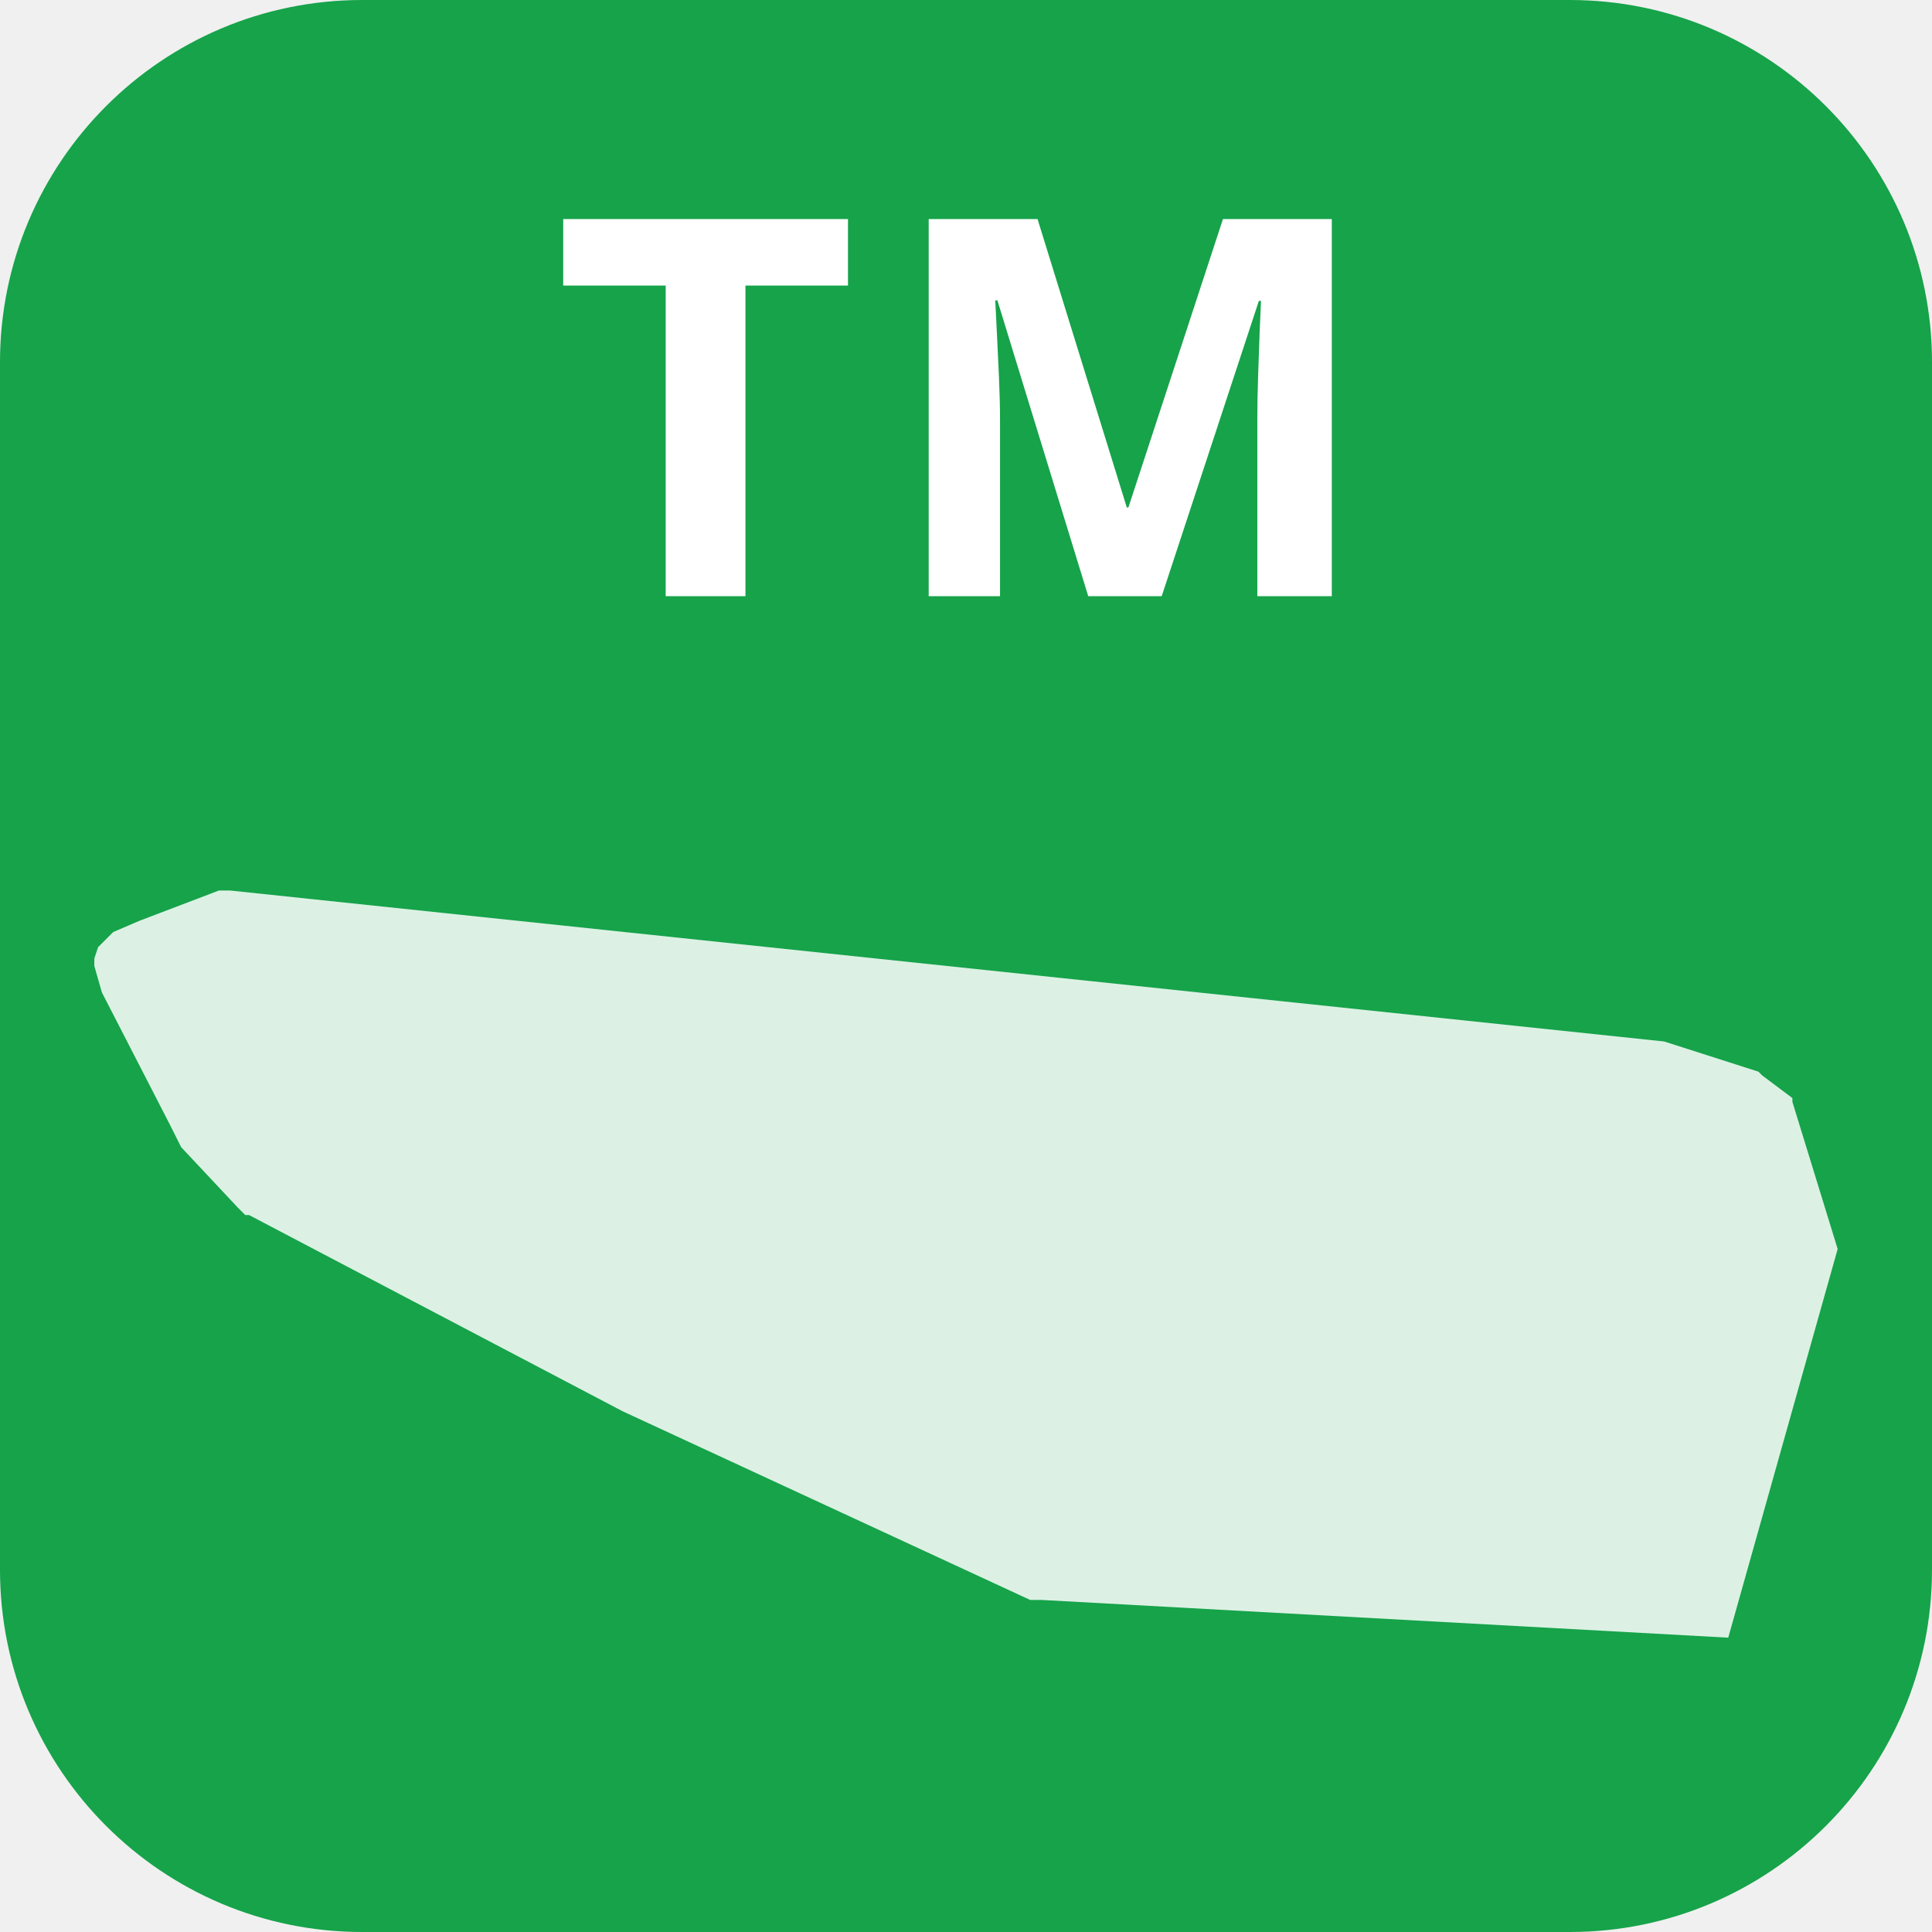
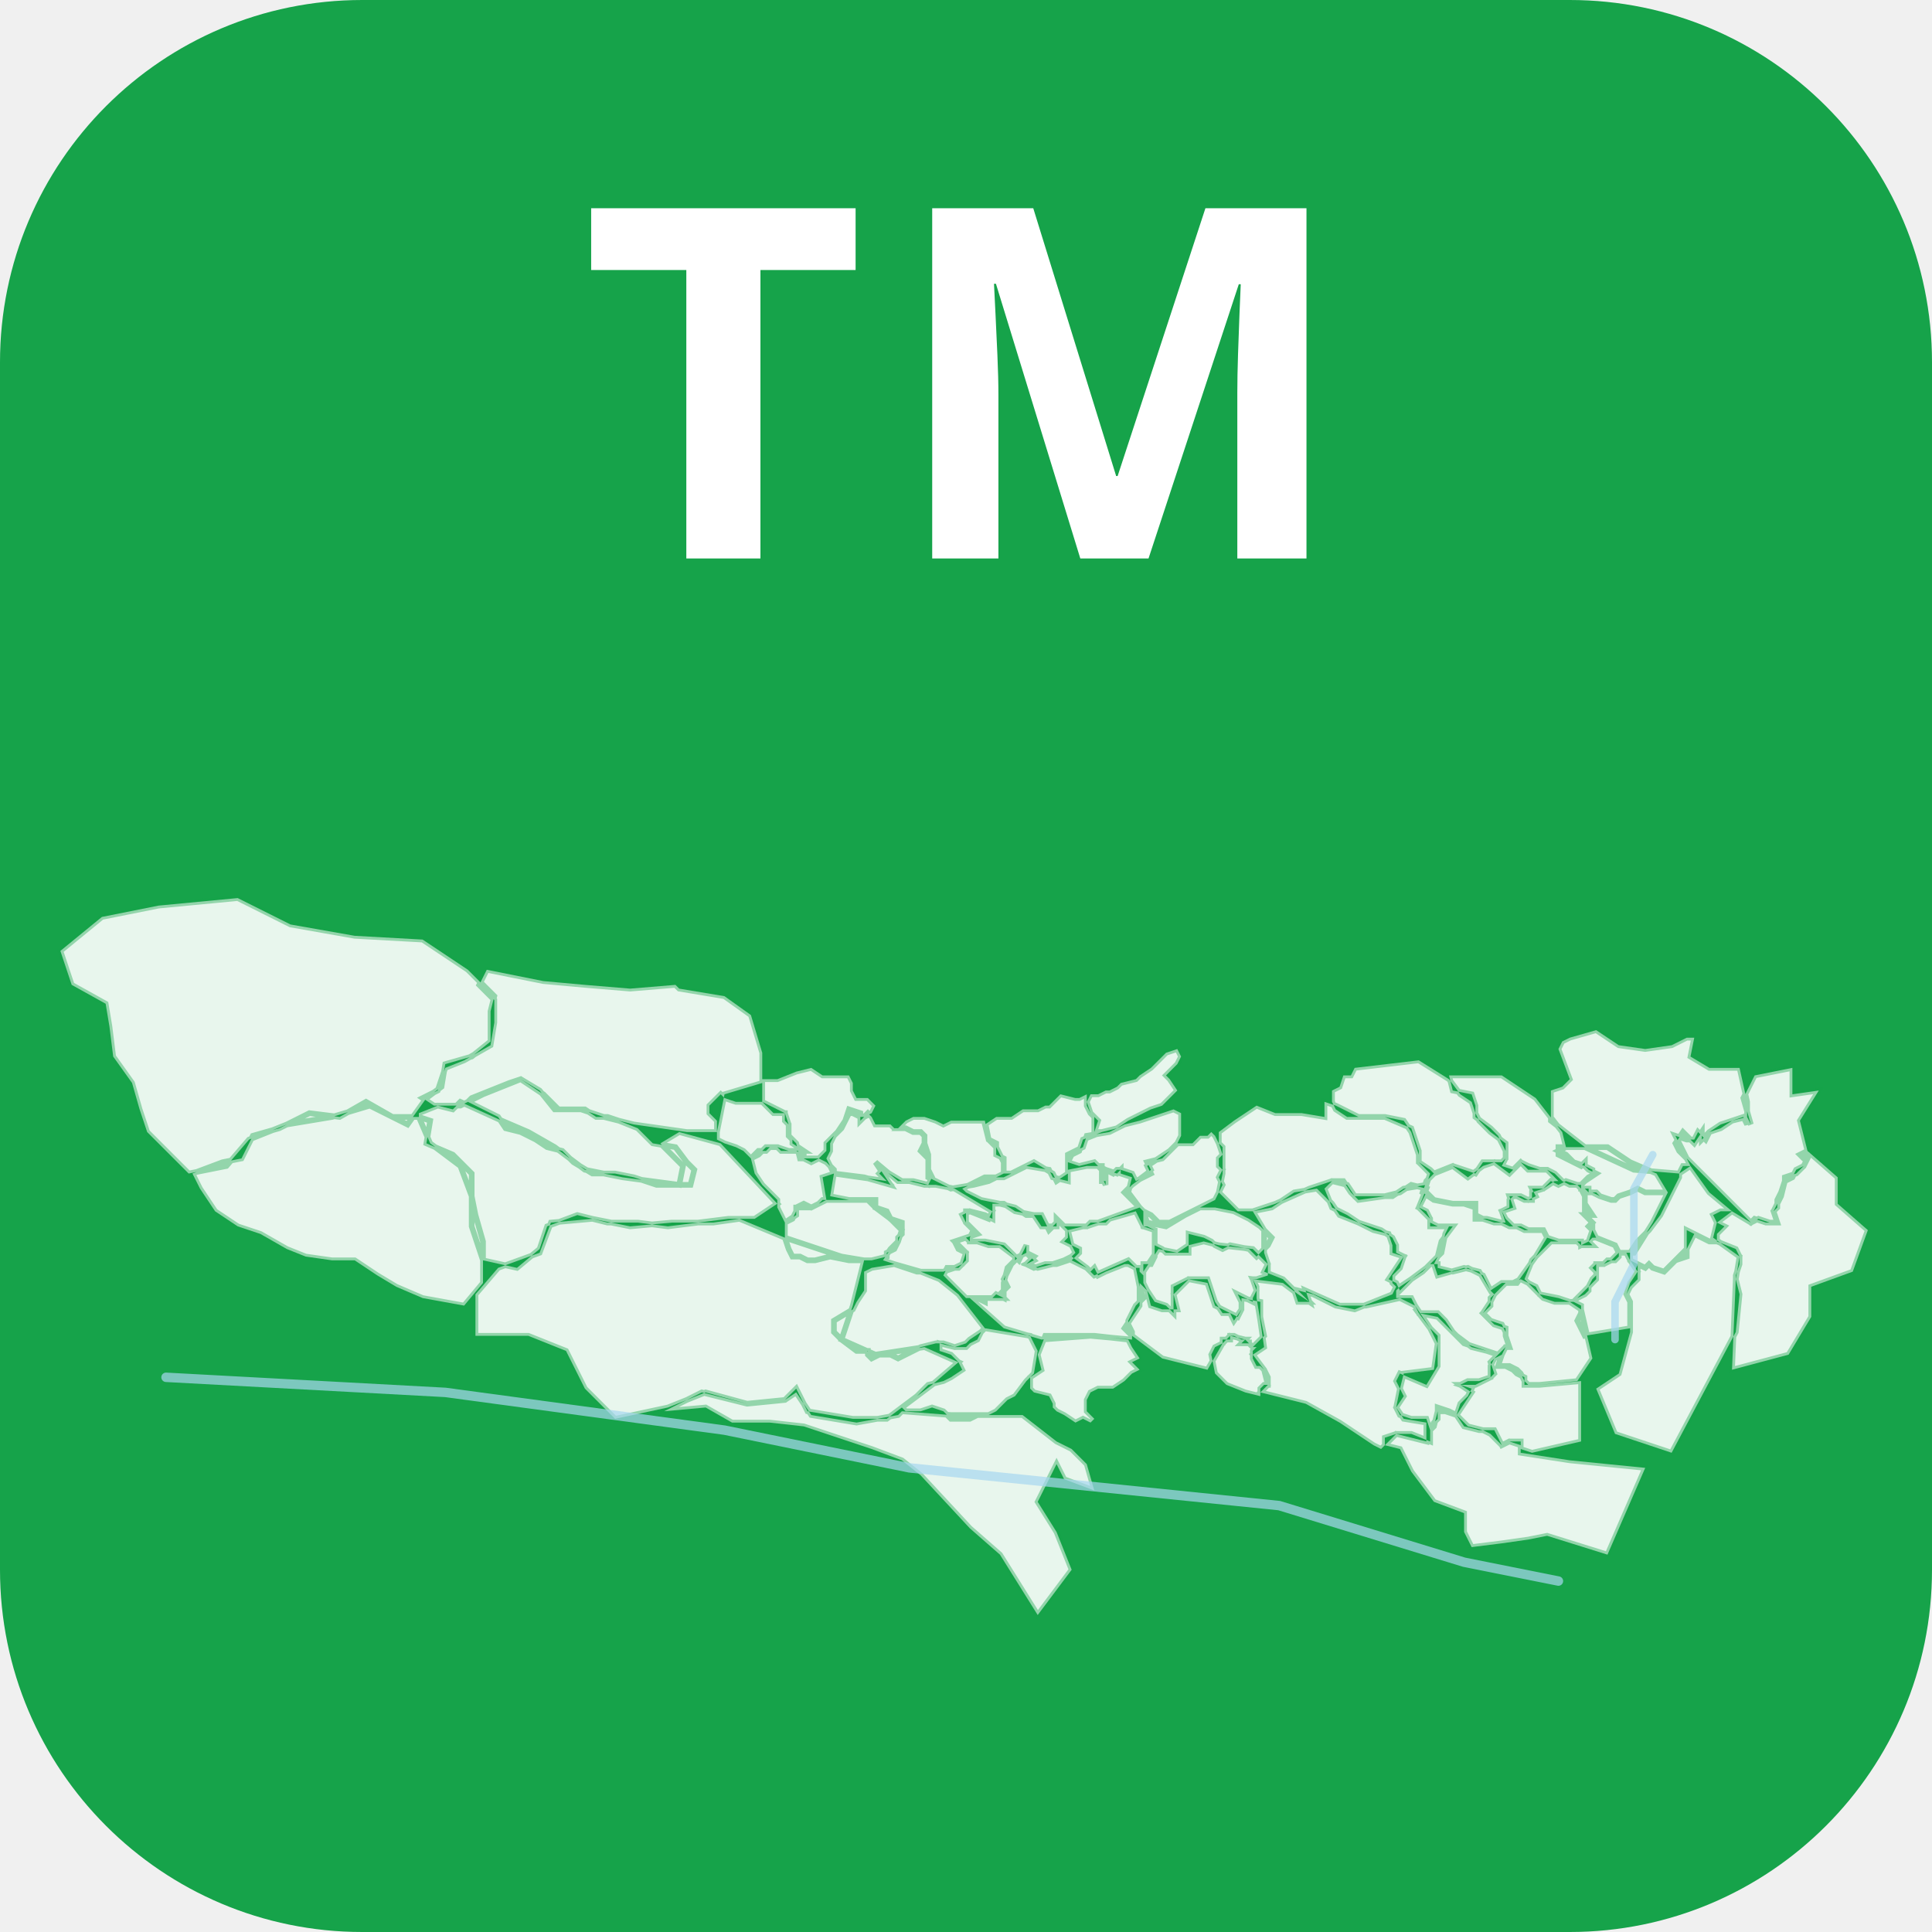
<svg xmlns="http://www.w3.org/2000/svg" viewBox="0 0 512 512">
  <rect width="512" height="512" rx="96" fill="#16a34a" />
-   <text x="256" y="158" text-anchor="middle" font-size="140" font-weight="800" fill="white" font-family="system-ui,sans-serif" letter-spacing="6">TM</text>
-   <path d="M 487,331 L 487,331 L 487,331 L 487,331 L 475,292 L 475,292 L 475,291 L 475,291 L 475,291 L 475,291 L 475,291 L 475,291 L 467,285 L 467,285 L 466,284 L 466,284 L 441,276 L 441,276 L 441,276 L 61,236 L 61,236 L 58,236 L 58,236 L 58,236 L 58,236 L 37,244 L 37,244 L 30,247 L 30,247 L 26,251 L 26,251 L 26,251 L 26,251 L 26,251 L 26,251 L 26,251 L 26,251 L 25,254 L 25,254 L 25,254 L 25,254 L 25,256 L 25,256 L 25,256 L 27,263 L 27,263 L 45,298 L 45,298 L 48,304 L 48,304 L 63,320 L 64,321 L 65,322 L 66,322 L 165,374 L 273,424 L 274,424 L 274,424 L 276,424 L 276,424 L 458,434 L 458,434 L 458,434 L 458,434 L 458,434 L 458,434 L 458,434 L 458,434 L 458,434 L 458,434 L 458,434 L 458,434 L 458,434 L 458,434 L 458,434 L 458,434 L 458,434 L 487,331 L 487,331 L 487,331 Z" fill="white" fill-opacity="0.85" />
+   <text x="256" y="148" text-anchor="middle" font-size="130" font-weight="800" fill="white" font-family="system-ui,sans-serif" letter-spacing="6">TM</text>
+   <g>
+     <path d="M 335,326 L 332,321 L 337,320 L 343,316 L 349,315 L 353,319 L 355,322 L 360,324 L 364,326 L 368,327 L 369,330 L 369,332 L 372,333 L 371,336 L 369,338 L 369,340 L 370,341 L 369,343 L 364,345 L 359,347 L 354,346 L 348,343 L 344,342 L 347,345 L 344,345 L 343,342 L 340,339 L 335,337 L 336,335 L 335,332 L 335,326 Z M 382,332 L 383,327 L 384,325 L 379,325 L 379,323 L 378,322 L 376,320 L 378,315 L 374,314 L 371,316 L 367,317 L 360,318 L 358,316 L 356,313 L 353,313 L 351,315 L 353,320 L 357,322 L 360,324 L 366,326 L 369,328 L 370,330 L 370,332 L 372,333 L 370,336 L 368,339 L 370,340 L 371,342 L 374,339 L 378,336 L 380,334 Z M 406,326 L 404,326 L 402,325 L 400,325 L 398,324 L 396,324 L 393,323 L 391,322 L 391,319 L 388,319 L 385,319 L 380,318 L 378,316 L 376,320 L 378,321 L 379,323 L 379,324 L 381,325 L 385,325 L 382,329 L 381,333 L 380,335 L 381,338 L 388,336 L 392,337 L 395,342 L 398,340 L 402,340 L 407,333 L 410,328 L 409,326 Z M 419,329 L 415,329 L 413,329 L 410,328 L 409,326 L 405,326 L 403,325 L 401,325 L 399,323 L 398,321 L 400,320 L 400,318 L 401,317 L 403,317 L 405,318 L 407,317 L 406,315 L 409,315 L 411,313 L 413,314 L 415,313 L 418,314 L 420,316 L 420,318 L 420,319 L 422,322 L 420,322 L 422,324 L 422,326 L 421,329 L 419,330 Z M 420,321 L 422,322 L 421,321 L 420,320 L 420,319 L 420,319 L 420,318 L 420,318 L 420,317 L 419,315 L 419,315 L 421,315 L 421,316 L 423,316 L 424,317 L 427,318 L 428,318 L 429,317 L 432,316 L 434,315 L 436,316 L 442,316 L 438,324 L 433,332 L 429,332 L 428,330 L 423,328 L 422,326 L 421,325 L 422,324 L 421,323 L 420,322 Z M 438,336 L 437,335 L 437,335 L 436,336 L 434,335 L 432,334 L 432,332 L 434,329 L 437,326 L 440,322 L 442,318 L 445,312 L 445,311 L 445,311 L 446,309 L 447,309 L 448,309 L 453,316 L 459,321 L 456,321 L 454,322 L 455,324 L 457,325 L 455,327 L 455,329 L 453,329 L 451,328 L 447,326 L 447,333 L 444,334 L 442,336 L 441,337 L 438,336 Z M 432,348 L 432,347 L 432,345 L 431,343 L 432,340 L 434,337 L 432,334 L 431,332 L 429,332 L 429,332 L 429,333 L 428,334 L 426,334 L 425,335 L 424,335 L 423,335 L 422,336 L 423,337 L 423,338 L 423,338 L 423,339 L 422,340 L 421,341 L 421,342 L 420,343 L 418,344 L 417,345 L 419,346 L 419,348 L 418,350 L 420,354 L 432,352 Z M 395,365 L 391,367 L 387,367 L 390,369 L 388,372 L 386,375 L 383,374 L 381,374 L 380,378 L 379,379 L 378,376 L 374,376 L 371,375 L 370,373 L 372,370 L 370,366 L 371,364 L 378,367 L 381,362 L 381,358 L 381,354 L 379,352 L 376,348 L 381,349 L 383,351 L 386,354 L 390,357 L 394,358 L 397,359 L 395,361 L 396,364 Z M 386,375 L 389,378 L 393,379 L 395,380 L 398,383 L 400,382 L 403,383 L 403,385 L 416,387 L 436,389 L 426,412 L 410,407 L 405,408 L 398,409 L 390,410 L 388,406 L 388,401 L 380,398 L 374,390 L 371,384 L 367,383 L 367,381 L 370,380 L 374,380 L 379,382 L 379,379 L 380,377 L 381,376 L 381,373 L 384,374 L 386,375 Z M 366,384 L 370,380 L 378,382 L 378,377 L 372,376 L 370,373 L 371,368 L 372,364 L 380,363 L 381,356 L 379,352 L 375,346 L 371,344 L 362,346 L 355,346 L 346,342 L 347,345 L 344,343 L 340,340 L 332,339 L 333,341 L 333,344 L 334,350 L 335,357 L 332,359 L 335,363 L 336,367 L 334,369 L 346,372 L 355,377 L 364,383 Z M 333,357 L 332,357 L 331,356 L 331,355 L 331,356 L 329,356 L 330,355 L 329,355 L 327,354 L 326,354 L 326,355 L 324,355 L 324,356 L 322,357 L 321,359 L 322,364 L 325,367 L 330,369 L 334,370 L 334,369 L 334,368 L 335,367 L 336,367 L 336,366 L 336,365 L 335,363 L 334,362 L 333,362 L 332,360 L 332,358 L 333,357 L 333,357 Z M 399,354 L 400,357 L 399,357 L 397,359 L 394,358 L 391,357 L 388,356 L 385,353 L 383,350 L 381,348 L 376,348 L 375,346 L 374,344 L 370,344 L 370,342 L 371,341 L 374,339 L 377,337 L 379,335 L 381,335 L 381,336 L 385,337 L 389,336 L 393,338 L 395,342 L 396,343 L 395,345 L 393,348 L 395,350 L 398,351 L 399,353 Z M 409,315 L 412,313 L 413,313 L 412,312 L 410,310 L 405,310 L 403,308 L 400,311 L 396,308 L 393,309 L 389,312 L 385,309 L 380,311 L 378,313 L 377,316 L 380,318 L 385,319 L 388,319 L 391,320 L 391,323 L 394,323 L 398,324 L 399,324 L 398,321 L 401,320 L 400,317 L 402,317 L 404,318 L 406,318 L 406,316 L 409,315 Z M 403,308 L 405,309 L 408,310 L 410,310 L 412,311 L 414,313 L 416,314 L 419,314 L 420,313 L 423,311 L 421,310 L 420,309 L 417,308 L 415,306 L 413,305 L 415,304 L 414,300 L 407,291 L 398,285 L 384,285 L 385,289 L 390,290 L 391,293 L 391,296 L 395,299 L 397,301 L 399,305 L 399,307 L 398,309 L 401,310 L 402,309 Z M 442,316 L 439,311 L 432,308 L 426,304 L 415,304 L 413,304 L 413,305 L 413,306 L 415,307 L 417,308 L 419,309 L 420,308 L 420,309 L 422,310 L 422,311 L 423,311 L 421,312 L 420,313 L 419,314 L 419,315 L 420,315 L 421,316 L 422,316 L 424,317 L 427,318 L 428,318 L 429,317 L 432,316 L 434,315 L 436,316 L 441,316 Z M 392,297 L 395,300 L 399,303 L 399,307 L 398,308 L 393,308 L 391,311 L 388,310 L 385,309 L 380,311 L 379,310 L 376,308 L 376,306 L 375,303 L 374,300 L 372,297 L 367,296 L 363,296 L 357,296 L 354,294 L 353,292 L 353,289 L 355,288 L 356,285 L 358,285 L 359,283 L 376,281 L 384,286 L 387,290 L 390,292 L 391,295 Z M 379,311 L 376,308 L 376,305 L 374,299 L 367,296 L 360,296 L 354,293 L 351,292 L 351,296 L 345,295 L 342,295 L 338,295 L 333,293 L 330,295 L 327,297 L 323,300 L 323,303 L 324,306 L 324,311 L 323,316 L 328,321 L 332,321 L 338,319 L 347,315 L 353,313 L 357,314 L 359,317 L 369,317 L 372,315 L 378,314 L 379,311 Z M 444,301 L 447,302 L 449,302 L 450,300 L 452,302 L 453,300 L 456,298 L 459,297 L 462,296 L 463,298 L 463,292 L 461,283 L 453,283 L 448,280 L 449,275 L 447,275 L 443,277 L 436,278 L 429,277 L 423,273 L 416,275 L 414,276 L 413,278 L 416,286 L 414,288 L 411,289 L 411,297 L 420,304 L 433,310 L 445,311 L 448,309 Z M 399,354 L 400,357 L 399,357 L 398,359 L 397,362 L 398,362 L 399,362 L 401,363 L 402,364 L 404,365 L 404,366 L 405,367 L 408,367 L 418,366 L 422,360 L 419,347 L 416,345 L 413,344 L 408,343 L 407,341 L 403,339 L 401,340 L 399,340 L 396,343 L 395,344 L 395,346 L 393,348 L 395,350 L 396,351 L 399,352 L 399,353 Z M 445,305 L 464,324 L 466,323 L 469,324 L 471,324 L 470,321 L 471,319 L 472,317 L 473,313 L 475,312 L 476,310 L 478,309 L 479,307 L 478,306 L 479,305 L 477,297 L 482,289 L 475,290 L 475,283 L 465,285 L 462,291 L 464,298 L 463,296 L 459,297 L 456,299 L 453,300 L 451,302 L 451,300 L 449,303 L 446,300 L 444,303 Z M 423,328 L 428,330 L 429,332 L 429,332 L 427,334 L 425,335 L 423,335 L 423,337 L 423,338 L 422,339 L 421,341 L 419,343 L 417,345 L 415,345 L 412,345 L 409,344 L 407,342 L 406,341 L 404,339 L 406,334 L 410,330 L 411,329 L 413,329 L 414,329 L 415,329 L 416,329 L 418,329 L 419,330 L 422,330 L 421,329 L 422,328 Z M 459,321 L 455,324 L 454,328 L 461,333 L 460,339 L 459,363 L 474,359 L 480,349 L 480,341 L 491,337 L 495,326 L 487,319 L 487,312 L 479,305 L 477,306 L 478,307 L 479,307 L 478,309 L 477,310 L 476,311 L 473,312 L 473,313 L 472,316 L 471,318 L 471,320 L 470,321 L 471,324 L 470,324 L 468,324 L 465,323 L 464,324 Z M 248,314 L 253,315 L 258,318 L 263,321 L 262,323 L 257,321 L 255,322 L 256,324 L 259,327 L 253,329 L 256,332 L 255,335 L 253,336 L 250,337 L 243,337 L 234,334 L 236,331 L 238,329 L 239,326 L 236,323 L 232,320 L 230,318 L 225,318 L 220,317 L 221,311 L 229,312 L 236,314 L 232,308 L 238,313 L 241,313 L 245,314 Z M 322,320 L 327,321 L 329,322 L 331,323 L 334,325 L 337,328 L 336,330 L 334,332 L 333,333 L 331,331 L 326,330 L 324,331 L 322,330 L 321,329 L 319,328 L 315,327 L 315,328 L 315,332 L 313,332 L 312,332 L 309,332 L 308,331 L 306,330 L 306,326 L 303,325 L 303,321 L 305,322 L 307,324 L 310,324 L 314,322 L 318,320 Z M 307,331 L 303,337 L 303,340 L 304,342 L 306,345 L 309,346 L 311,348 L 311,346 L 311,341 L 315,339 L 320,339 L 322,345 L 324,348 L 326,348 L 328,349 L 329,347 L 329,345 L 328,343 L 332,345 L 332,344 L 333,342 L 332,339 L 333,339 L 336,338 L 336,335 L 332,331 L 323,330 L 319,329 L 315,330 L 312,332 L 307,331 Z M 179,261 L 167,262 L 155,261 L 144,260 L 129,257 L 127,261 L 131,265 L 131,271 L 130,277 L 123,281 L 118,283 L 116,289 L 112,291 L 115,293 L 119,293 L 122,293 L 128,290 L 138,286 L 143,289 L 147,294 L 154,294 L 160,296 L 168,298 L 182,300 L 190,300 L 192,290 L 202,287 L 202,279 L 199,269 L 192,264 L 180,262 Z M 432,348 L 432,347 L 432,345 L 431,343 L 432,341 L 434,339 L 434,336 L 434,335 L 436,336 L 437,335 L 438,336 L 438,336 L 441,337 L 442,336 L 444,334 L 447,331 L 449,327 L 451,328 L 453,329 L 455,329 L 460,331 L 461,333 L 461,335 L 460,338 L 460,339 L 461,343 L 460,353 L 443,385 L 428,380 L 423,368 L 429,364 L 432,353 Z M 395,365 L 392,366 L 389,366 L 387,367 L 390,368 L 389,370 L 387,372 L 386,375 L 388,378 L 392,379 L 396,379 L 397,381 L 398,383 L 400,382 L 403,382 L 403,384 L 406,385 L 419,382 L 419,366 L 408,367 L 404,367 L 404,366 L 403,364 L 402,363 L 400,362 L 398,362 L 397,362 L 398,359 L 396,360 L 395,362 L 395,364 Z M 300,357 L 302,360 L 300,361 L 301,362 L 302,363 L 300,364 L 298,366 L 295,368 L 293,368 L 291,368 L 289,369 L 288,371 L 288,373 L 288,374 L 290,376 L 289,377 L 287,376 L 285,377 L 282,375 L 280,374 L 279,373 L 279,372 L 278,370 L 274,369 L 273,368 L 273,365 L 276,363 L 275,359 L 277,354 L 290,354 L 299,355 Z M 238,375 L 227,377 L 215,375 L 211,369 L 208,371 L 198,372 L 186,369 L 176,374 L 187,373 L 194,377 L 204,377 L 213,378 L 231,384 L 239,387 L 244,391 L 257,405 L 265,412 L 275,428 L 284,416 L 280,406 L 275,398 L 280,388 L 282,392 L 290,395 L 288,388 L 284,384 L 280,382 L 271,375 L 260,375 L 252,375 L 239,374 Z M 50,311 L 60,309 L 66,302 L 76,298 L 88,296 L 98,293 L 108,298 L 113,291 L 117,288 L 118,282 L 125,280 L 130,276 L 130,268 L 131,264 L 124,257 L 112,249 L 94,248 L 77,245 L 63,238 L 42,240 L 27,243 L 16,252 L 19,261 L 28,266 L 29,272 L 30,280 L 35,287 L 37,294 L 39,300 L 44,305 L 50,311 Z M 111,296 L 114,303 L 122,309 L 125,317 L 125,325 L 128,334 L 137,336 L 143,331 L 145,325 L 153,322 L 161,324 L 169,324 L 177,325 L 185,324 L 193,323 L 200,323 L 206,319 L 191,303 L 180,300 L 175,303 L 181,309 L 180,314 L 165,312 L 155,310 L 147,304 L 140,300 L 133,297 L 122,292 L 120,294 L 116,293 L 111,295 Z M 124,292 L 132,296 L 134,299 L 138,300 L 142,302 L 145,304 L 149,305 L 152,308 L 157,311 L 163,311 L 168,312 L 174,314 L 183,314 L 184,310 L 182,308 L 179,304 L 173,303 L 169,299 L 164,297 L 161,296 L 158,296 L 155,294 L 151,294 L 148,294 L 146,292 L 144,290 L 141,288 L 138,286 L 135,287 L 130,289 L 125,291 Z M 111,296 L 104,296 L 97,292 L 90,296 L 82,295 L 74,299 L 67,301 L 64,307 L 59,308 L 51,311 L 53,315 L 57,321 L 63,325 L 69,327 L 76,331 L 81,333 L 88,334 L 94,334 L 100,338 L 105,341 L 112,344 L 123,346 L 128,340 L 128,335 L 128,329 L 126,322 L 125,317 L 125,311 L 120,306 L 113,303 L 114,297 Z M 202,292 L 205,295 L 208,295 L 208,297 L 209,298 L 209,299 L 209,301 L 210,302 L 210,303 L 213,305 L 210,305 L 209,305 L 206,304 L 205,304 L 203,304 L 202,305 L 201,306 L 199,307 L 197,305 L 195,304 L 192,303 L 190,302 L 190,299 L 190,297 L 188,295 L 188,293 L 189,292 L 190,291 L 191,290 L 192,291 L 195,292 L 200,292 Z M 229,334 L 226,346 L 223,355 L 232,359 L 245,357 L 254,361 L 247,367 L 235,376 L 226,376 L 214,374 L 211,368 L 208,371 L 198,372 L 187,369 L 177,373 L 163,376 L 155,368 L 150,358 L 140,354 L 126,354 L 126,343 L 132,336 L 143,332 L 146,324 L 157,323 L 167,325 L 178,324 L 189,324 L 196,323 L 208,328 L 223,333 Z M 208,324 L 211,322 L 211,320 L 213,319 L 215,320 L 217,319 L 219,318 L 223,318 L 224,318 L 226,318 L 229,318 L 232,318 L 232,320 L 235,321 L 236,323 L 239,324 L 239,327 L 238,328 L 238,329 L 237,331 L 235,332 L 235,333 L 231,334 L 225,334 L 220,333 L 216,334 L 214,334 L 212,333 L 210,333 L 209,331 L 208,328 L 208,324 Z M 237,299 L 240,299 L 242,300 L 244,300 L 245,301 L 245,303 L 246,306 L 246,310 L 247,312 L 246,314 L 242,313 L 239,313 L 234,310 L 233,311 L 235,313 L 228,312 L 221,311 L 219,307 L 220,305 L 220,303 L 221,301 L 222,300 L 224,297 L 225,294 L 228,295 L 228,296 L 228,297 L 230,295 L 231,296 L 232,298 L 236,298 Z M 231,295 L 229,296 L 228,296 L 228,296 L 226,295 L 225,295 L 223,299 L 222,300 L 221,301 L 219,303 L 219,305 L 217,307 L 212,307 L 211,303 L 209,301 L 209,298 L 208,295 L 202,292 L 202,289 L 202,286 L 206,286 L 211,284 L 215,283 L 218,285 L 220,285 L 225,285 L 226,287 L 226,289 L 227,291 L 230,291 L 232,293 Z M 219,308 L 221,310 L 221,311 L 218,312 L 219,318 L 218,318 L 217,319 L 215,320 L 213,320 L 212,320 L 211,320 L 211,321 L 210,323 L 208,324 L 206,320 L 206,318 L 204,316 L 202,314 L 200,311 L 199,307 L 201,305 L 201,305 L 203,305 L 204,304 L 206,304 L 207,305 L 210,305 L 211,305 L 213,306 L 213,307 L 215,308 L 217,307 Z M 274,364 L 275,358 L 273,354 L 261,352 L 260,353 L 257,355 L 256,356 L 253,357 L 249,356 L 249,358 L 252,359 L 254,361 L 255,363 L 252,365 L 250,366 L 246,367 L 243,370 L 239,373 L 240,374 L 244,374 L 247,373 L 250,374 L 252,376 L 255,376 L 257,376 L 259,375 L 262,375 L 264,374 L 267,371 L 269,370 L 272,366 Z M 249,339 L 254,343 L 261,352 L 260,353 L 259,355 L 257,356 L 256,357 L 253,357 L 250,356 L 248,356 L 244,357 L 242,358 L 238,360 L 236,359 L 233,359 L 231,360 L 230,359 L 230,358 L 227,358 L 223,355 L 221,353 L 221,351 L 221,350 L 226,347 L 227,345 L 229,342 L 229,339 L 229,337 L 231,336 L 237,335 L 244,337 Z M 285,332 L 283,334 L 280,335 L 277,335 L 274,336 L 272,335 L 274,334 L 272,332 L 272,330 L 270,334 L 266,330 L 261,329 L 257,329 L 257,328 L 258,326 L 256,324 L 256,322 L 256,321 L 257,321 L 261,322 L 263,323 L 263,319 L 266,319 L 269,321 L 274,322 L 276,325 L 280,325 L 280,323 L 282,325 L 283,326 L 284,330 Z M 256,328 L 257,329 L 259,329 L 262,330 L 265,330 L 269,333 L 269,334 L 268,335 L 267,337 L 266,339 L 267,341 L 266,342 L 266,343 L 266,343 L 266,344 L 264,343 L 263,344 L 261,344 L 261,345 L 259,344 L 256,344 L 251,339 L 250,338 L 251,336 L 253,336 L 254,336 L 255,335 L 256,334 L 256,332 L 254,331 L 253,329 Z M 266,312 L 272,309 L 278,310 L 279,312 L 283,313 L 283,310 L 288,309 L 292,309 L 292,312 L 293,314 L 293,310 L 296,311 L 297,310 L 297,311 L 300,312 L 299,316 L 302,320 L 291,324 L 288,325 L 282,325 L 281,324 L 280,324 L 278,326 L 276,322 L 272,322 L 269,320 L 265,319 L 260,318 L 256,316 L 255,315 L 261,312 Z M 261,297 L 262,302 L 264,303 L 264,306 L 266,307 L 266,310 L 266,311 L 262,313 L 258,314 L 252,315 L 248,313 L 246,312 L 246,310 L 246,307 L 244,305 L 245,303 L 245,301 L 244,300 L 242,300 L 240,299 L 239,299 L 238,299 L 240,297 L 242,296 L 245,296 L 248,297 L 250,298 L 252,297 L 254,297 L 257,297 L 259,297 Z M 292,300 L 287,302 L 286,305 L 284,306 L 283,308 L 283,311 L 280,313 L 279,311 L 274,308 L 268,311 L 266,311 L 266,308 L 265,306 L 264,304 L 262,302 L 261,298 L 264,296 L 268,296 L 271,294 L 275,294 L 277,293 L 278,293 L 279,292 L 281,290 L 285,291 L 286,291 L 288,290 L 288,292 L 289,295 L 291,297 L 290,300 Z M 282,329 L 286,331 L 286,332 L 284,334 L 286,335 L 288,336 L 289,337 L 290,336 L 291,338 L 293,337 L 298,335 L 299,335 L 301,336 L 302,336 L 302,337 L 303,338 L 303,337 L 303,335 L 305,335 L 306,333 L 306,328 L 306,326 L 304,325 L 303,325 L 301,321 L 294,323 L 293,324 L 289,324 L 288,325 L 287,325 L 283,326 L 283,328 Z M 301,336 L 302,341 L 303,344 L 301,346 L 299,350 L 299,351 L 300,353 L 300,355 L 289,354 L 276,355 L 266,352 L 257,344 L 261,344 L 263,344 L 266,344 L 265,343 L 266,342 L 266,340 L 267,336 L 269,334 L 270,333 L 272,332 L 274,333 L 272,335 L 275,336 L 279,335 L 282,334 L 284,333 L 288,336 L 290,338 L 299,334 Z M 298,298 L 302,297 L 305,296 L 308,295 L 311,294 L 313,295 L 313,297 L 313,299 L 313,301 L 312,303 L 310,305 L 307,307 L 304,309 L 305,311 L 301,313 L 300,311 L 297,310 L 296,310 L 295,311 L 293,310 L 293,313 L 292,313 L 292,310 L 290,308 L 286,309 L 283,308 L 283,306 L 285,305 L 287,304 L 288,301 L 294,300 Z M 292,300 L 296,299 L 299,297 L 303,295 L 305,294 L 308,293 L 309,292 L 312,289 L 310,286 L 309,285 L 311,283 L 312,282 L 313,280 L 312,278 L 309,279 L 307,281 L 305,283 L 302,285 L 301,286 L 297,287 L 296,288 L 294,289 L 293,289 L 291,290 L 289,290 L 288,292 L 288,293 L 289,295 L 290,296 L 290,298 L 290,300 Z M 321,300 L 322,301 L 323,303 L 324,304 L 324,306 L 323,307 L 323,309 L 324,310 L 323,312 L 324,314 L 323,316 L 322,318 L 320,319 L 314,322 L 309,325 L 304,324 L 303,321 L 300,318 L 298,316 L 300,314 L 304,311 L 305,310 L 304,308 L 308,307 L 310,305 L 312,303 L 313,303 L 315,303 L 316,303 L 318,301 L 320,301 Z M 334,345 L 334,349 L 335,354 L 332,357 L 331,356 L 330,355 L 326,354 L 324,356 L 320,363 L 308,360 L 300,354 L 298,352 L 300,349 L 302,346 L 302,341 L 302,336 L 302,340 L 304,342 L 305,346 L 308,347 L 312,347 L 311,343 L 315,339 L 320,340 L 322,346 L 326,348 L 327,350 L 329,347 L 329,345 L 329,344 L 334,345 Z" fill="white" fill-opacity="0.9" stroke="#16a34a" stroke-width="1.5" stroke-opacity="0.4" />
+   </g>
+   <path d="M 44,365 L 118,369 L 192,379 L 241,389 L 290,394 L 339,399 L 388,414 L 413,419" fill="none" stroke="#a7d8f0" stroke-width="2.5" stroke-linecap="round" stroke-opacity="0.7" />
+   <path d="M 438,306 L 433,315 L 433,325 L 433,335 L 428,345 L 428,355" fill="none" stroke="#a7d8f0" stroke-width="2" stroke-linecap="round" stroke-opacity="0.7" />
</svg>
